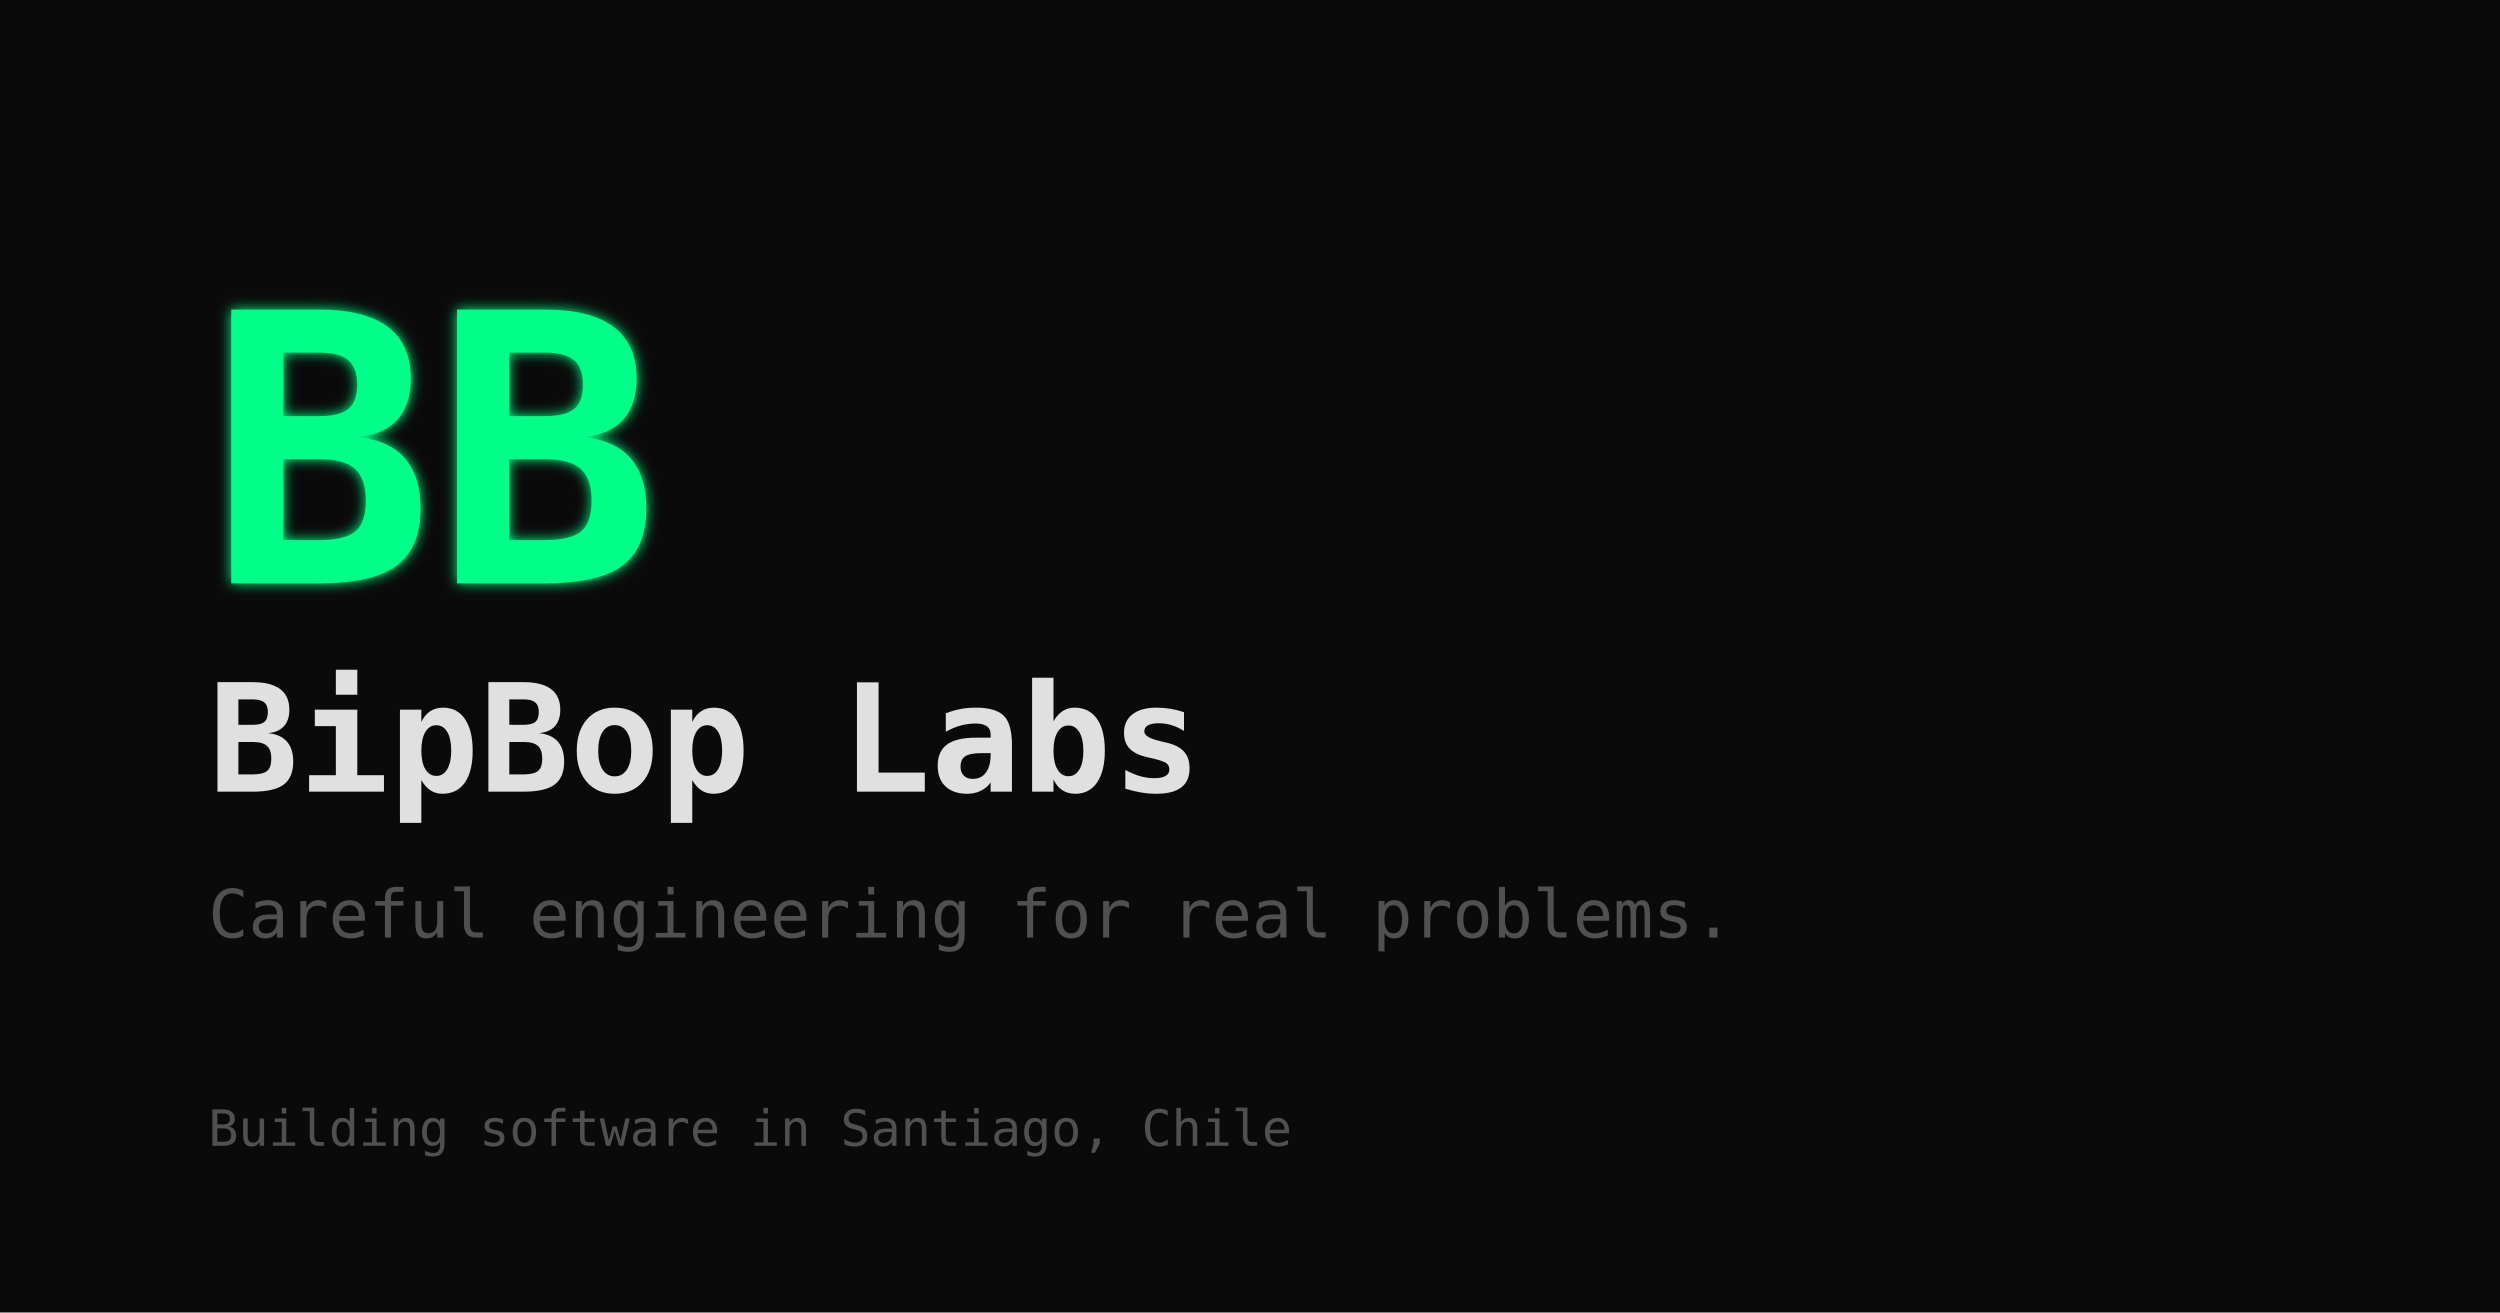
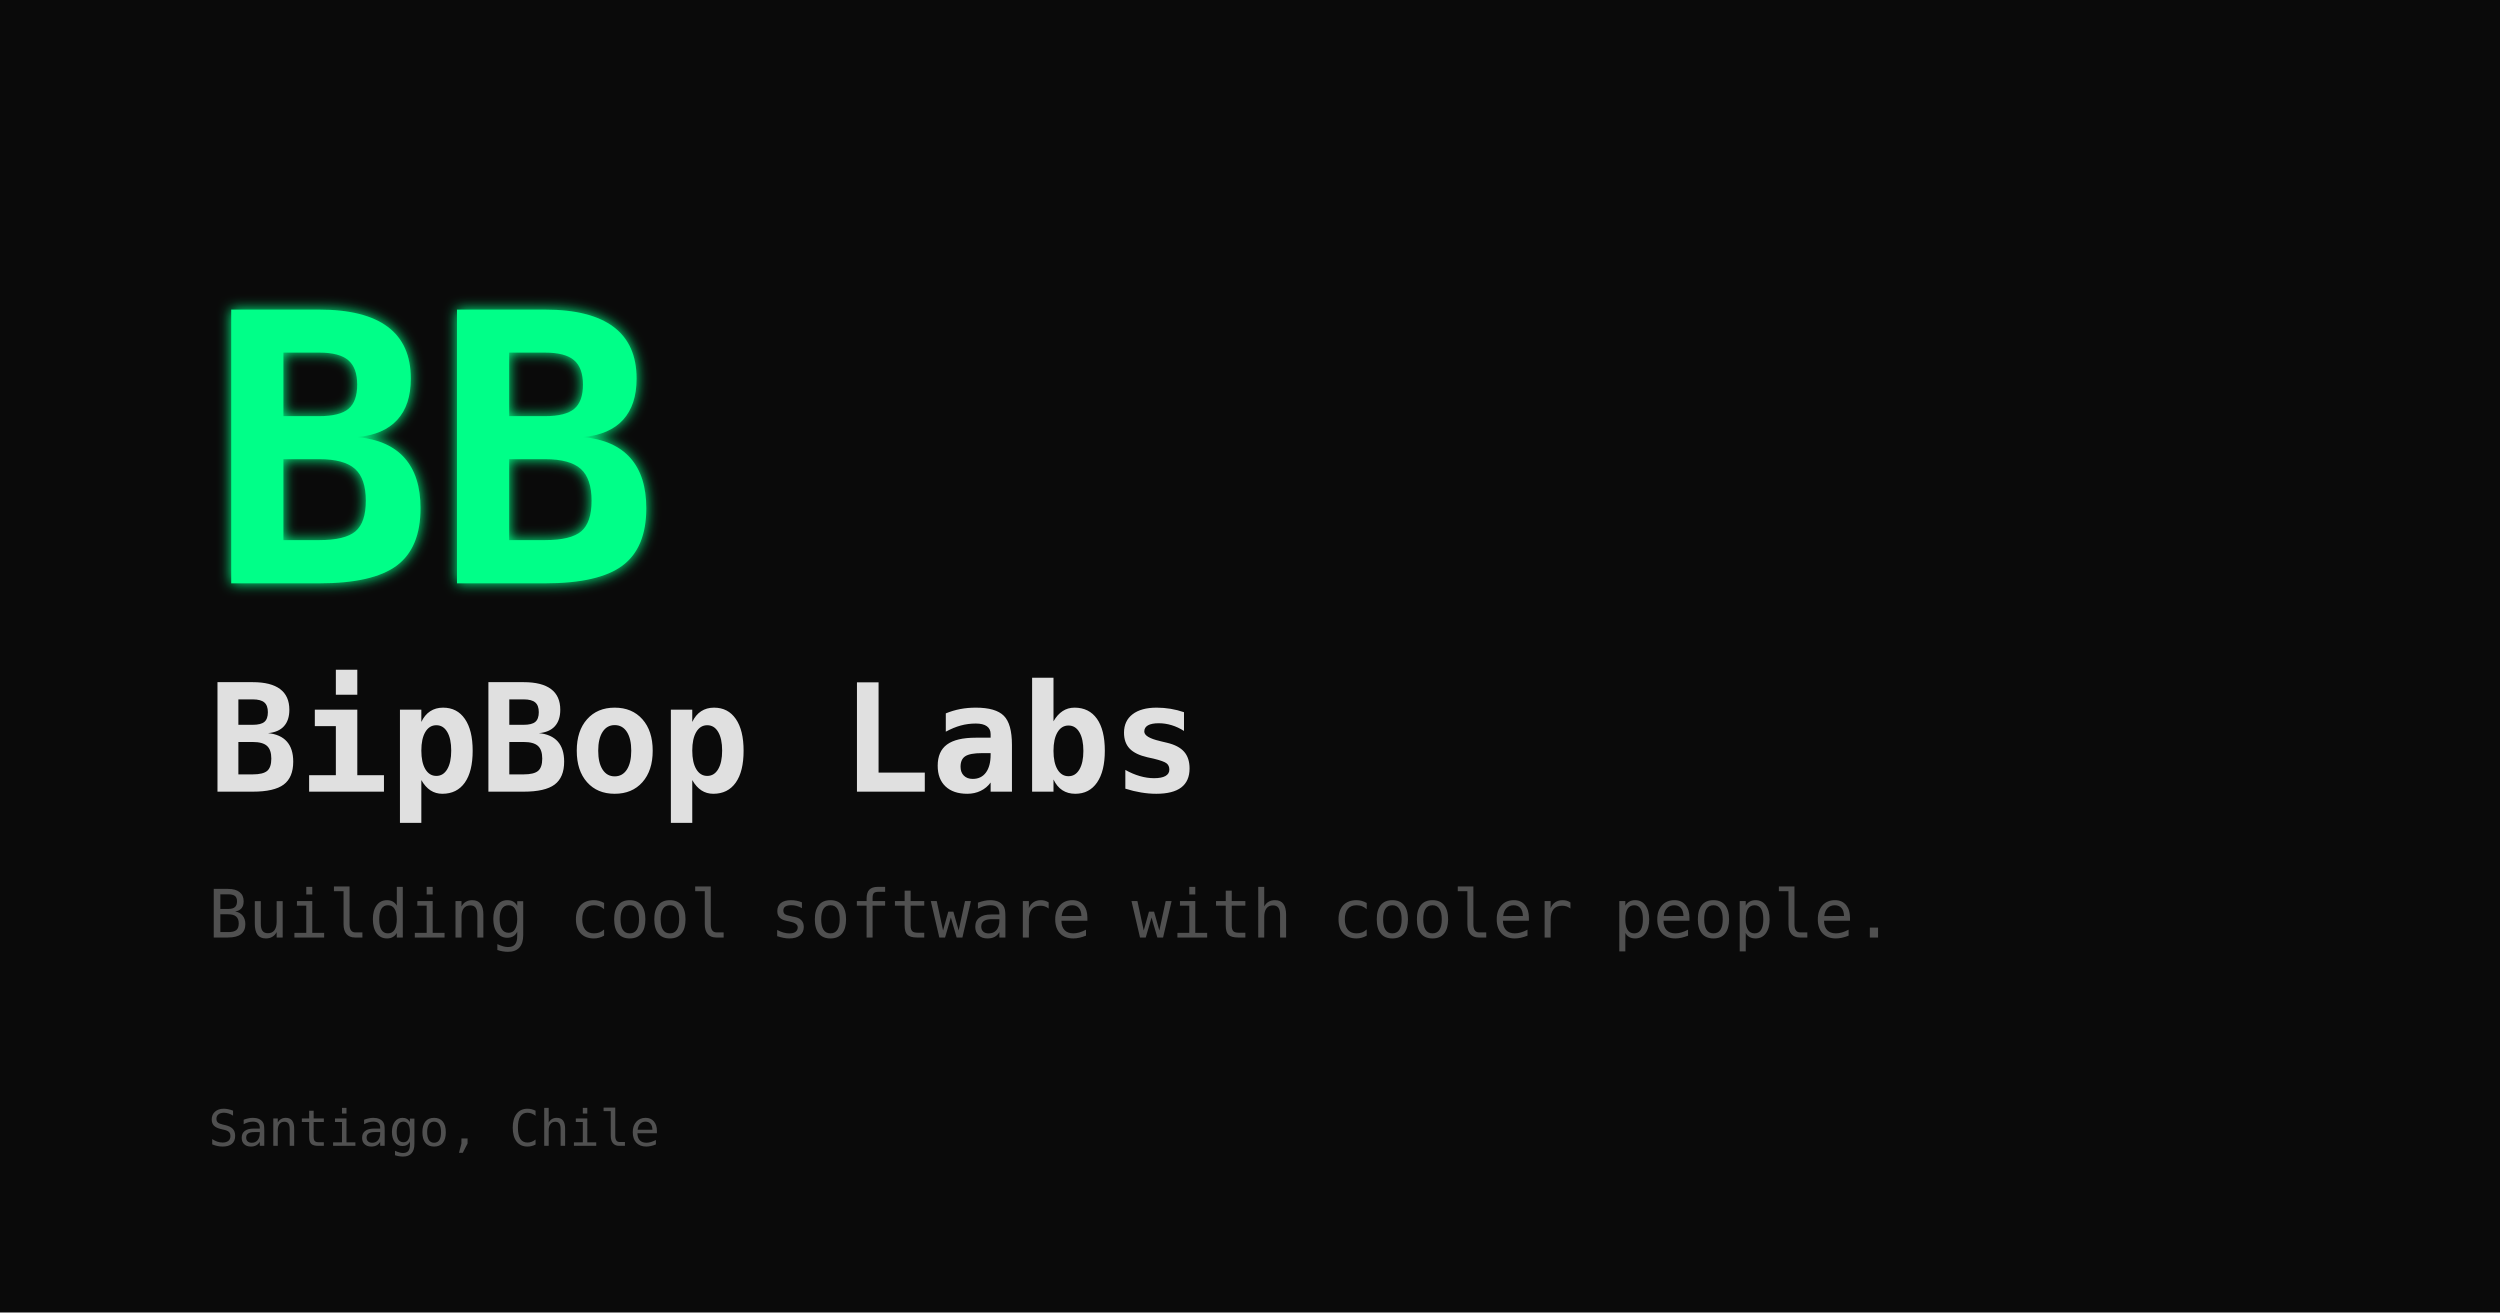
<svg xmlns="http://www.w3.org/2000/svg" viewBox="0 0 1200 630">
  <defs>
    <filter id="glow">
      <feGaussianBlur stdDeviation="3" result="coloredBlur" />
      <feMerge>
        <feMergeNode in="coloredBlur" />
        <feMergeNode in="SourceGraphic" />
      </feMerge>
    </filter>
  </defs>
  <rect fill="#0a0a0a" width="1200" height="630" />
  <text fill="#00ff88" font-family="monospace" font-weight="bold" font-size="180" x="100" y="280" filter="url(#glow)">BB</text>
  <text fill="#e0e0e0" font-family="monospace" font-weight="bold" font-size="72" x="100" y="380">BipBop Labs</text>
-   <text fill="#505050" font-family="monospace" font-size="32" x="100" y="450">Careful engineering for real problems.</text>
-   <text fill="#505050" font-family="monospace" font-size="24" x="100" y="550">Building software in Santiago, Chile</text>
+   <text fill="#505050" font-family="monospace" font-size="32" x="100" y="450">Building cool software with cooler people.</text>
+   <text fill="#505050" font-family="monospace" font-size="24" x="100" y="550">Santiago, Chile</text>
</svg>
